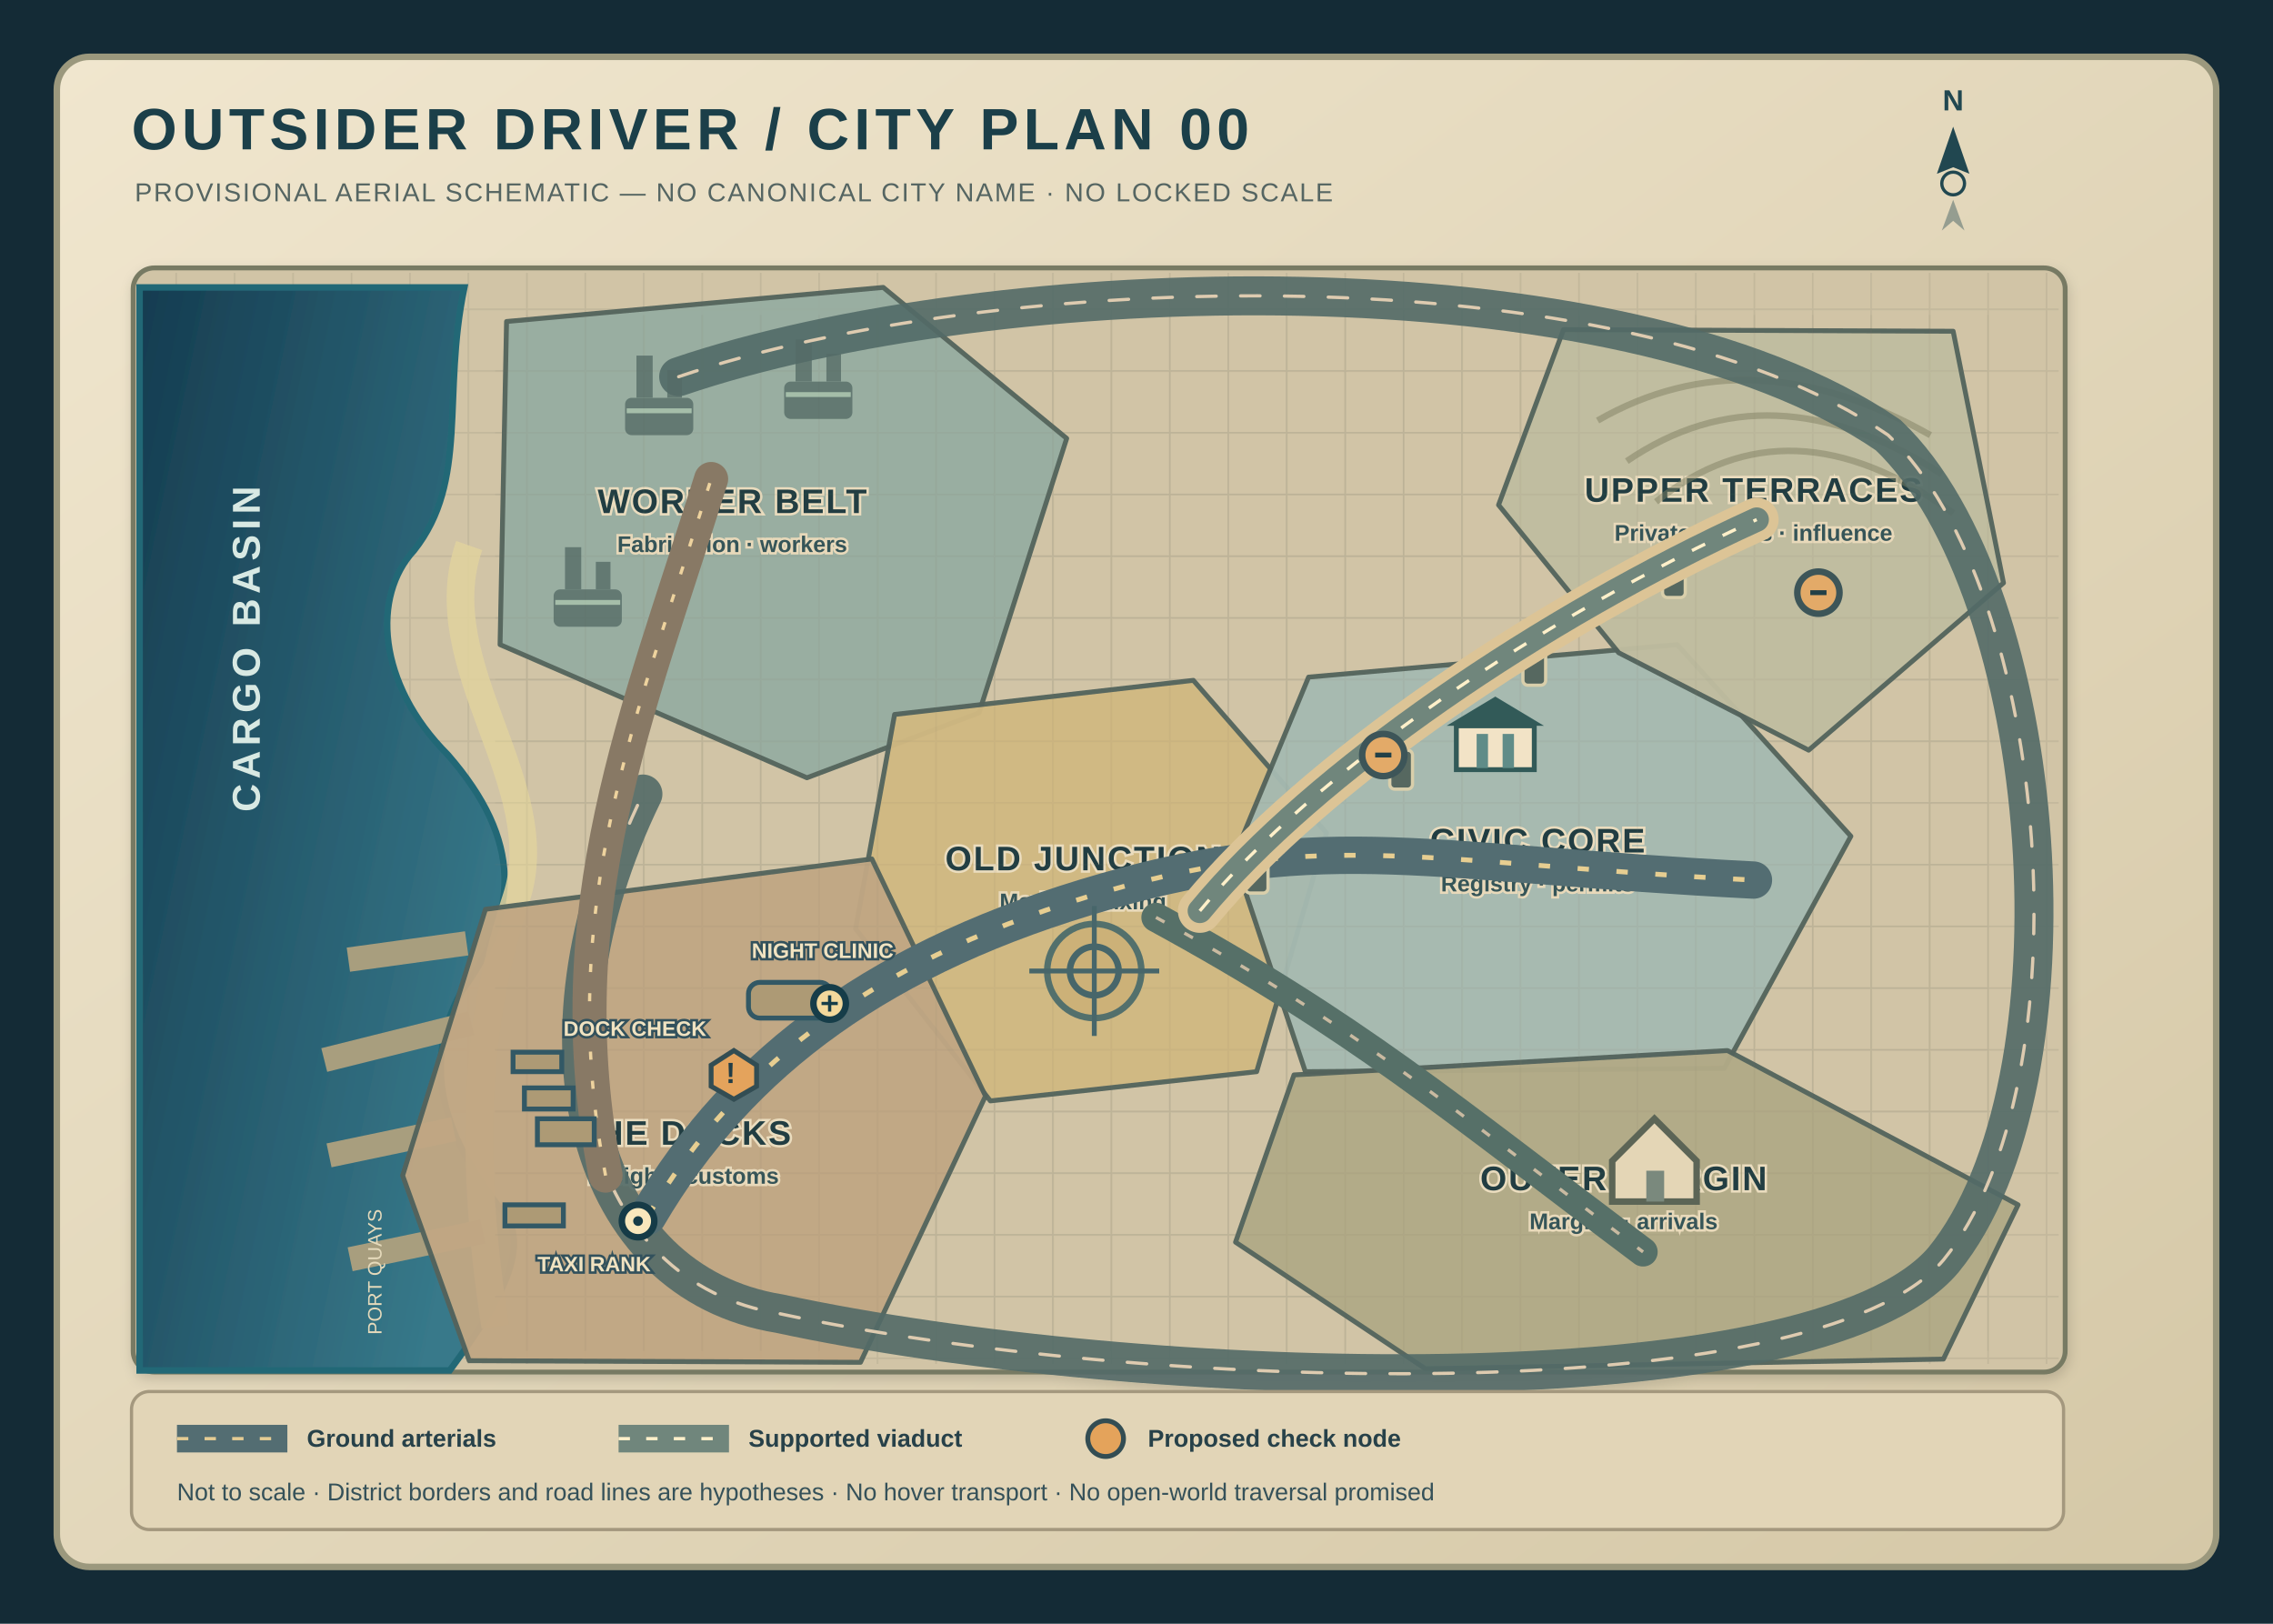
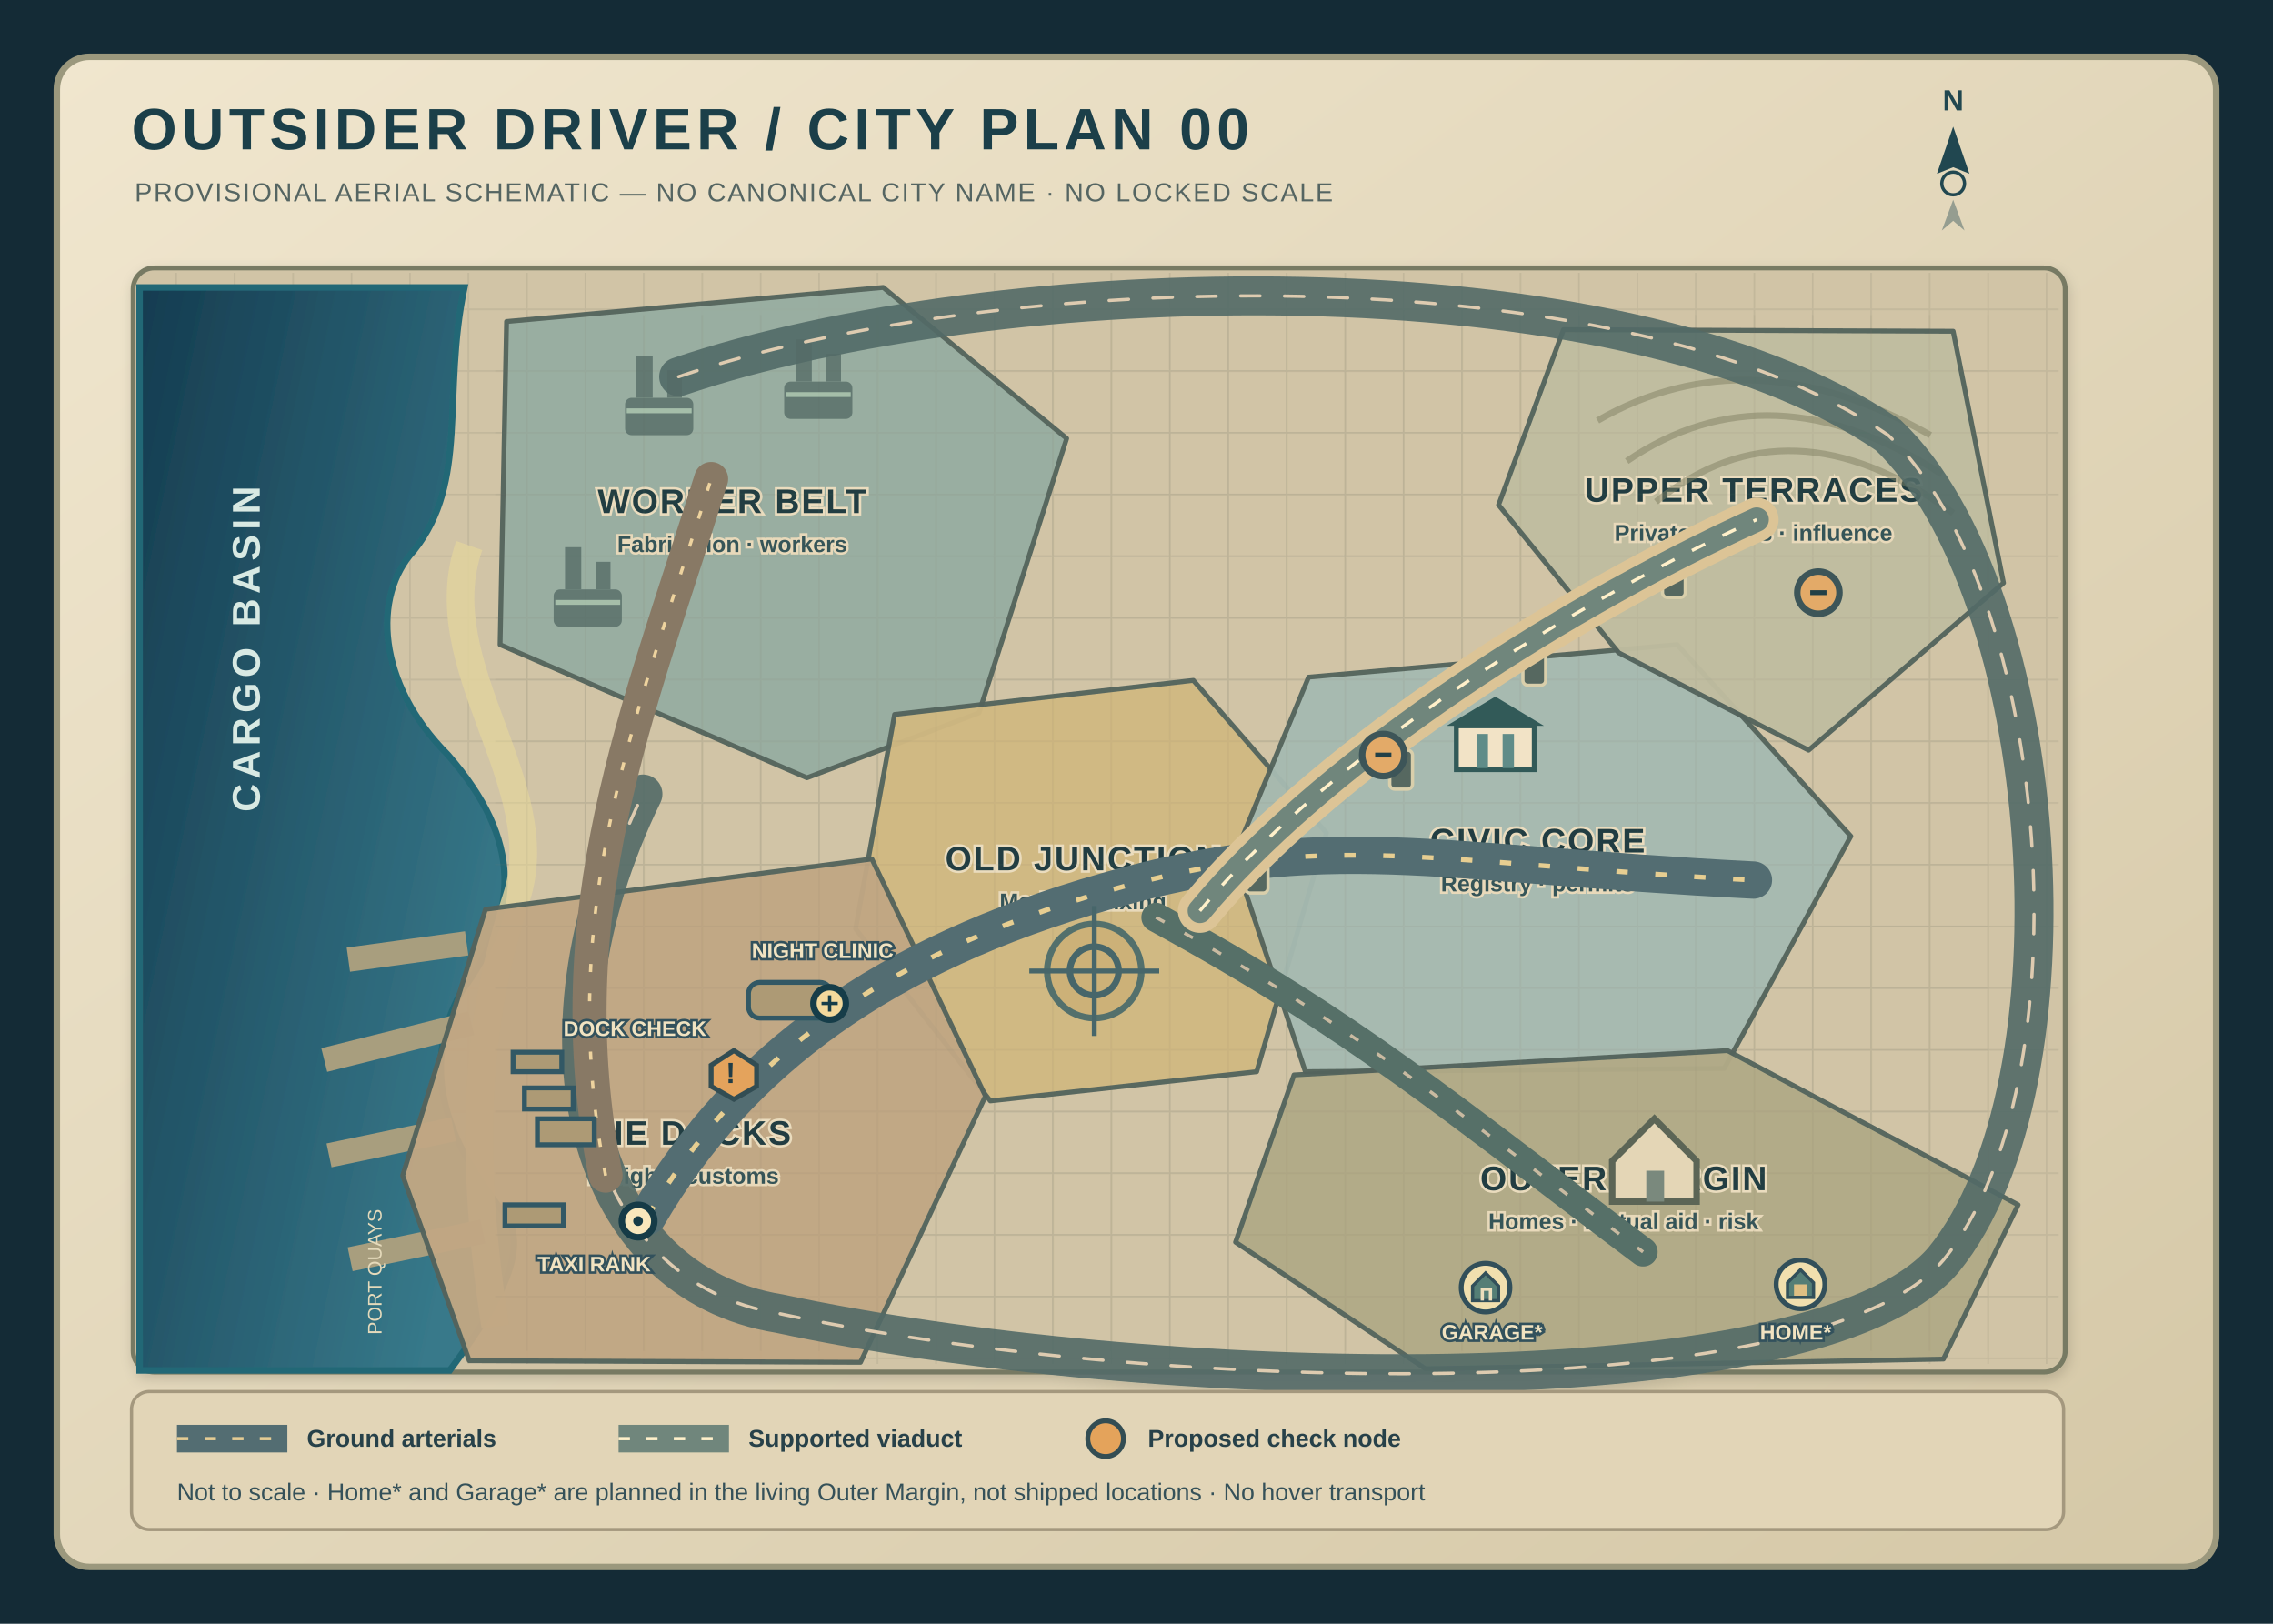
<svg xmlns="http://www.w3.org/2000/svg" viewBox="0 0 1400 1000" role="img" aria-labelledby="title desc">
  <defs>
    <linearGradient id="paper" x1="0" y1="0" x2="1" y2="1">
      <stop stop-color="#f0e6ce" />
      <stop offset="1" stop-color="#d5c8a7" />
    </linearGradient>
    <linearGradient id="sea" x1="0" y1="0" x2="1" y2=".6">
      <stop stop-color="#153c50" />
      <stop offset="1" stop-color="#37798a" />
    </linearGradient>
    <pattern id="streetGrid" width="36" height="38" patternUnits="userSpaceOnUse">
      <path d="M36 0H0V38" fill="none" stroke="#7a7b68" stroke-opacity=".17" stroke-width="2" />
    </pattern>
    <filter id="softShadow" x="-15%" y="-15%" width="130%" height="130%">
      <feDropShadow dx="1" dy="3" stdDeviation="4" flood-opacity=".15" />
    </filter>
    <style>
 text{font-family:Arial,Helvetica,sans-serif} .district{fill:#203e42;font-weight:bold;font-size:21px;letter-spacing:1.1px;paint-order:stroke fill;stroke:#eadcbe;stroke-width:3px}
 .sub{fill:#365458;font-size:14px;font-weight:600;paint-order:stroke fill;stroke:#e8d9ba;stroke-width:3px}
 .minor{fill:#f1e3c1;font-size:13px;font-weight:700;paint-order:stroke fill;stroke:#33515c;stroke-width:3px}
 .note{font-size:15px;fill:#355159} .boxText{fill:#274149;font-size:15px;font-weight:600}
 </style>
  </defs>
  <rect width="1400" height="1000" fill="#142b36" />
  <rect x="35" y="35" width="1330" height="930" rx="20" fill="url(#paper)" stroke="#9b987d" stroke-width="4" />
  <text x="81" y="92" font-size="36" font-weight="800" letter-spacing="3" fill="#1b3f49">OUTSIDER DRIVER / CITY PLAN 00</text>
  <text x="83" y="124" font-size="16" letter-spacing="1" fill="#556562">PROVISIONAL AERIAL SCHEMATIC — NO CANONICAL CITY NAME · NO LOCKED SCALE</text>
  <g filter="url(#softShadow)">
    <rect x="82" y="165" width="1190" height="680" fill="#d1c4a6" stroke="#777a64" stroke-width="3" rx="13" />
    <rect x="86" y="168" width="1182" height="672" fill="url(#streetGrid)" opacity=".9" />
    <path d="M86 177H286 C272 244 289 296 255 339 C229 367 232 421 276 465 C322 518 320 562 284 611 C257 660 277 706 312 749 C327 773 302 810 277 844 H86Z" fill="url(#sea)" stroke="#236876" stroke-width="4" />
    <path d="M289 336C263 410 341 483 318 553S287 700 305 817" stroke="#e1d29e" stroke-width="17" fill="none" opacity=".85" />
    <path d="M280 582L222 590M283 632L207 651M272 697L210 710M290 760L223 774" stroke="#a89e7e" stroke-width="15" stroke-linecap="square" />
    <path d="M312 198L544 177L657 270L603 439L497 479L308 397Z" fill="#97ada0" stroke="#53635c" stroke-width="3" stroke-linejoin="round" opacity=".96" />
    <text x="451" y="316" class="district" text-anchor="middle">WORKER BELT</text>
    <text x="451" y="340" class="sub" text-anchor="middle">Fabrication · workers</text>
    <path d="M551 440L735 419L817 513L774 660L610 678L527 572Z" fill="#d0b881" stroke="#53635c" stroke-width="3" stroke-linejoin="round" opacity=".96" />
    <text x="667" y="536" class="district" text-anchor="middle">OLD JUNCTION</text>
    <text x="667" y="560" class="sub" text-anchor="middle">Market · mixing</text>
    <path d="M806 417L1033 397L1140 515L1062 658L804 660L760 528Z" fill="#a5b9b0" stroke="#53635c" stroke-width="3" stroke-linejoin="round" opacity=".96" />
    <text x="947" y="525" class="district" text-anchor="middle">CIVIC CORE</text>
    <text x="947" y="549" class="sub" text-anchor="middle">Registry · permits</text>
    <path d="M963 203L1203 204L1234 359L1114 462L997 402L923 311Z" fill="#c0bc9f" stroke="#53635c" stroke-width="3" stroke-linejoin="round" opacity=".96" />
    <text x="1080" y="309" class="district" text-anchor="middle">UPPER TERRACES</text>
    <text x="1080" y="333" class="sub" text-anchor="middle">Private access · influence</text>
    <path d="M797 662L1064 647L1243 742L1197 837L878 843L761 765Z" fill="#b1aa86" stroke="#53635c" stroke-width="3" stroke-linejoin="round" opacity=".96" />
    <text x="1000" y="733" class="district" text-anchor="middle">OUTER MARGIN</text>
-     <text x="1000" y="757" class="sub" text-anchor="middle">Margins · arrivals</text>
+     <text x="1000" y="757" class="sub" text-anchor="middle">Homes · mutual aid · risk</text>
    <path d="M299 560L537 529L607 675L530 839L289 838L248 724Z" fill="#c1a783" stroke="#53635c" stroke-width="3" stroke-linejoin="round" opacity=".96" />
    <text x="421" y="705" class="district" text-anchor="middle">THE DOCKS</text>
    <text x="421" y="729" class="sub" text-anchor="middle">Freight · customs</text>
    <rect x="305" y="194" width="920" height="638" fill="url(#streetGrid)" opacity=".45" />
    <g transform="translate(385 245)" opacity=".7">
      <rect x="0" y="0" width="42" height="23" rx="4" fill="#4b625e" />
      <path d="M7 0V-26H17V0 M26 0V-17H35V0" fill="#4b625e" />
      <path d="M1 8H41" stroke="#a9c5ad" stroke-width="3" />
    </g>
    <g transform="translate(483 235)" opacity=".7">
      <rect x="0" y="0" width="42" height="23" rx="4" fill="#4b625e" />
      <path d="M7 0V-26H17V0 M26 0V-17H35V0" fill="#4b625e" />
      <path d="M1 8H41" stroke="#a9c5ad" stroke-width="3" />
    </g>
    <g transform="translate(341 363)" opacity=".7">
      <rect x="0" y="0" width="42" height="23" rx="4" fill="#4b625e" />
      <path d="M7 0V-26H17V0 M26 0V-17H35V0" fill="#4b625e" />
      <path d="M1 8H41" stroke="#a9c5ad" stroke-width="3" />
    </g>
    <path d="M984 259Q1078 205 1189 268" fill="none" stroke="#807f61" stroke-width="4" opacity=".5" />
    <path d="M1002 284Q1090 224 1196 292" fill="none" stroke="#807f61" stroke-width="4" opacity=".5" />
    <path d="M1020 309Q1102 243 1203 316" fill="none" stroke="#807f61" stroke-width="4" opacity=".5" />
    <path d="M418 232C612 166 997 154 1163 268 C1264 364 1286 667 1197 776 C1117 870 703 857 480 809 C362 790 321 643 396 489" fill="none" stroke="#526a67" stroke-width="24" opacity=".9" stroke-linecap="round" />
    <path d="M418 232C612 166 997 154 1163 268 C1264 364 1286 667 1197 776 C1117 870 703 857 480 809 C362 790 321 643 396 489" fill="none" stroke="#decbb0" stroke-width="2" stroke-dasharray="12 15" stroke-linecap="round" />
    <path d="M399 749C456 652 545 588 681 549S882 532 1080 542" fill="none" stroke="#536d72" stroke-width="23" stroke-linecap="round" />
    <path d="M399 749C456 652 545 588 681 549S882 532 1080 542" fill="none" stroke="#e7ce91" stroke-width="3" stroke-dasharray="7 17" />
    <path d="M373 724C341 560 393 439 438 295" fill="none" stroke="#887965" stroke-width="21" stroke-linecap="round" />
    <path d="M373 724C341 560 393 439 438 295" fill="none" stroke="#eed39e" stroke-width="2" stroke-dasharray="5 13" />
    <path d="M712 565C835 632 892 681 1012 771" stroke="#566f67" stroke-width="18" stroke-linecap="round" fill="none" />
    <path d="M712 565C835 632 892 681 1012 771" stroke="#c9baa1" stroke-width="2" stroke-dasharray="6 14" fill="none" />
    <rect x="767" y="526" width="14" height="24" fill="#566760" stroke="#d9cfab" stroke-width="2" rx="3" />
    <rect x="856" y="462" width="14" height="24" fill="#566760" stroke="#d9cfab" stroke-width="2" rx="3" />
    <rect x="938" y="398" width="14" height="24" fill="#566760" stroke="#d9cfab" stroke-width="2" rx="3" />
    <rect x="1024" y="344" width="14" height="24" fill="#566760" stroke="#d9cfab" stroke-width="2" rx="3" />
    <path d="M739 561C810 475 950 380 1082 320" stroke="#dcc496" stroke-width="27" stroke-linecap="round" fill="none" />
    <path d="M739 561C810 475 950 380 1082 320" stroke="#70867c" stroke-width="15" stroke-linecap="round" fill="none" />
    <path d="M739 561C810 475 950 380 1082 320" stroke="#fff0ca" stroke-width="2" stroke-dasharray="9 12" fill="none" />
    <g transform="translate(921 461)">
      <rect x="-24" y="-14" width="48" height="27" fill="#f2e3c6" stroke="#315a59" stroke-width="3" />
      <path d="M-30-14L0-32L30-14Z" fill="#315a59" />
      <path d="M-8 12V-9M8 12V-9" stroke="#618c88" stroke-width="7" />
    </g>
    <g transform="translate(1019 717)">
      <path d="M-26-2L0-28L26-2V23H-26Z" fill="#e4d6b6" stroke="#5c6556" stroke-width="4" />
      <rect x="-5" y="4" width="11" height="19" fill="#7a897d" />
    </g>
    <g stroke="#315965" stroke-width="3" fill="#ad9a74">
      <rect x="316" y="648" width="30" height="12" />
      <rect x="323" y="670" width="30" height="13" />
      <rect x="331" y="689" width="35" height="16" />
      <rect x="311" y="742" width="36" height="13" />
      <rect x="461" y="605" width="51" height="22" rx="7" />
    </g>
    <g transform="translate(674 598)">
      <circle r="29" fill="#ccb178" stroke="#53706c" stroke-width="4" />
      <circle r="15" fill="none" stroke="#46666a" stroke-width="4" />
      <path d="M-40 0H40M0-40V40" stroke="#46666a" stroke-width="3" />
    </g>
+     <g transform="translate(915 793)">
+       <circle r="15" fill="#f1dfae" stroke="#31505a" stroke-width="3" />
+       <path d="M-8-1L0-9L8-1V8H-8Z" fill="#557e76" stroke="#31505a" stroke-width="2" />
+       <path d="M-2 8V1H3V8" fill="none" stroke="#ecdebc" stroke-width="2" />
+     </g>
+     <text x="888" y="825" class="minor">GARAGE*</text>
+     <g transform="translate(1109 791)">
+       <circle r="15" fill="#f1dfae" stroke="#31505a" stroke-width="3" />
+       <path d="M-8-1L0-9L8-1V8H-8Z" fill="#557e76" stroke="#31505a" stroke-width="2" />
+       <path d="M-4 0H4V7H-4Z" fill="#dfbf83" />
+     </g>
+     <text x="1084" y="825" class="minor">HOME*</text>
    <g transform="translate(393 752)">
      <circle r="10" fill="#f9e7bc" stroke="#133b46" stroke-width="4" />
      <circle r="3" fill="#133b46" />
    </g>
    <text x="331" y="783" class="minor">TAXI RANK</text>
    <g transform="translate(511 618)">
      <circle r="10" fill="#f3d99c" stroke="#153d48" stroke-width="4" />
      <path d="M-5 0H5M0-5V5" stroke="#153d48" stroke-width="2" />
    </g>
    <text x="463" y="590" class="minor">NIGHT CLINIC</text>
    <g transform="translate(452 662)">
      <path d="M0-15L14-6V7L0 15L-14 7V-6Z" fill="#e4a35b" stroke="#334d53" stroke-width="3" />
      <text y="5" x="-5" font-size="18" fill="#213e47" font-weight="bold">!</text>
    </g>
    <text x="347" y="638" class="minor">DOCK CHECK</text>
    <g transform="translate(852 465)">
      <circle r="13" fill="#e3aa68" stroke="#3c5559" stroke-width="4" />
      <path d="M-5 0H5" stroke="#203f46" stroke-width="3" />
    </g>
    <g transform="translate(1120 365)">
      <circle r="13" fill="#e3aa68" stroke="#3c5559" stroke-width="4" />
      <path d="M-5 0H5" stroke="#203f46" stroke-width="3" />
    </g>
    <text x="160" y="500" fill="#d8e9e3" font-size="24" font-weight="700" letter-spacing="3" transform="rotate(-90 160 500)">CARGO BASIN</text>
    <text x="235" y="822" fill="#e5dabb" font-size="12" transform="rotate(-90 235 822)">PORT QUAYS</text>
  </g>
  <g transform="translate(1203 113)" fill="#214750">
    <path d="M0-35L10-6L0-10L-10-6Z" />
    <path d="M0 10L7 29L0 23L-7 29Z" opacity=".4" />
    <text x="0" y="-45" font-size="18" text-anchor="middle" font-weight="bold">N</text>
    <circle r="7" fill="none" stroke="#214750" stroke-width="2" />
  </g>
  <rect x="81" y="857" width="1190" height="85" rx="11" fill="#e2d5b7" stroke="#a4987e" stroke-width="2" />
  <g transform="translate(109 886)">
    <path d="M0 0H68" stroke="#536d72" stroke-width="17" />
    <path d="M0 0H68" stroke="#e4cc93" stroke-width="2" stroke-dasharray="7 10" />
    <text x="80" y="5" class="boxText">Ground arterials</text>
  </g>
  <g transform="translate(381 886)">
    <path d="M0 0H68" stroke="#70867c" stroke-width="17" />
    <path d="M0 0H68" stroke="#fff0ca" stroke-width="2" stroke-dasharray="7 10" />
    <text x="80" y="5" class="boxText">Supported viaduct</text>
  </g>
  <g transform="translate(681 886)">
    <circle r="11" fill="#e4a35b" stroke="#334d53" stroke-width="3" />
    <text x="26" y="5" class="boxText">Proposed check node</text>
  </g>
-   <text x="109" y="924" class="note">Not to scale · District borders and road lines are hypotheses · No hover transport · No open-world traversal promised</text>
+   <text x="109" y="924" class="note">Not to scale · Home* and Garage* are planned in the living Outer Margin, not shipped locations · No hover transport</text>
</svg>
